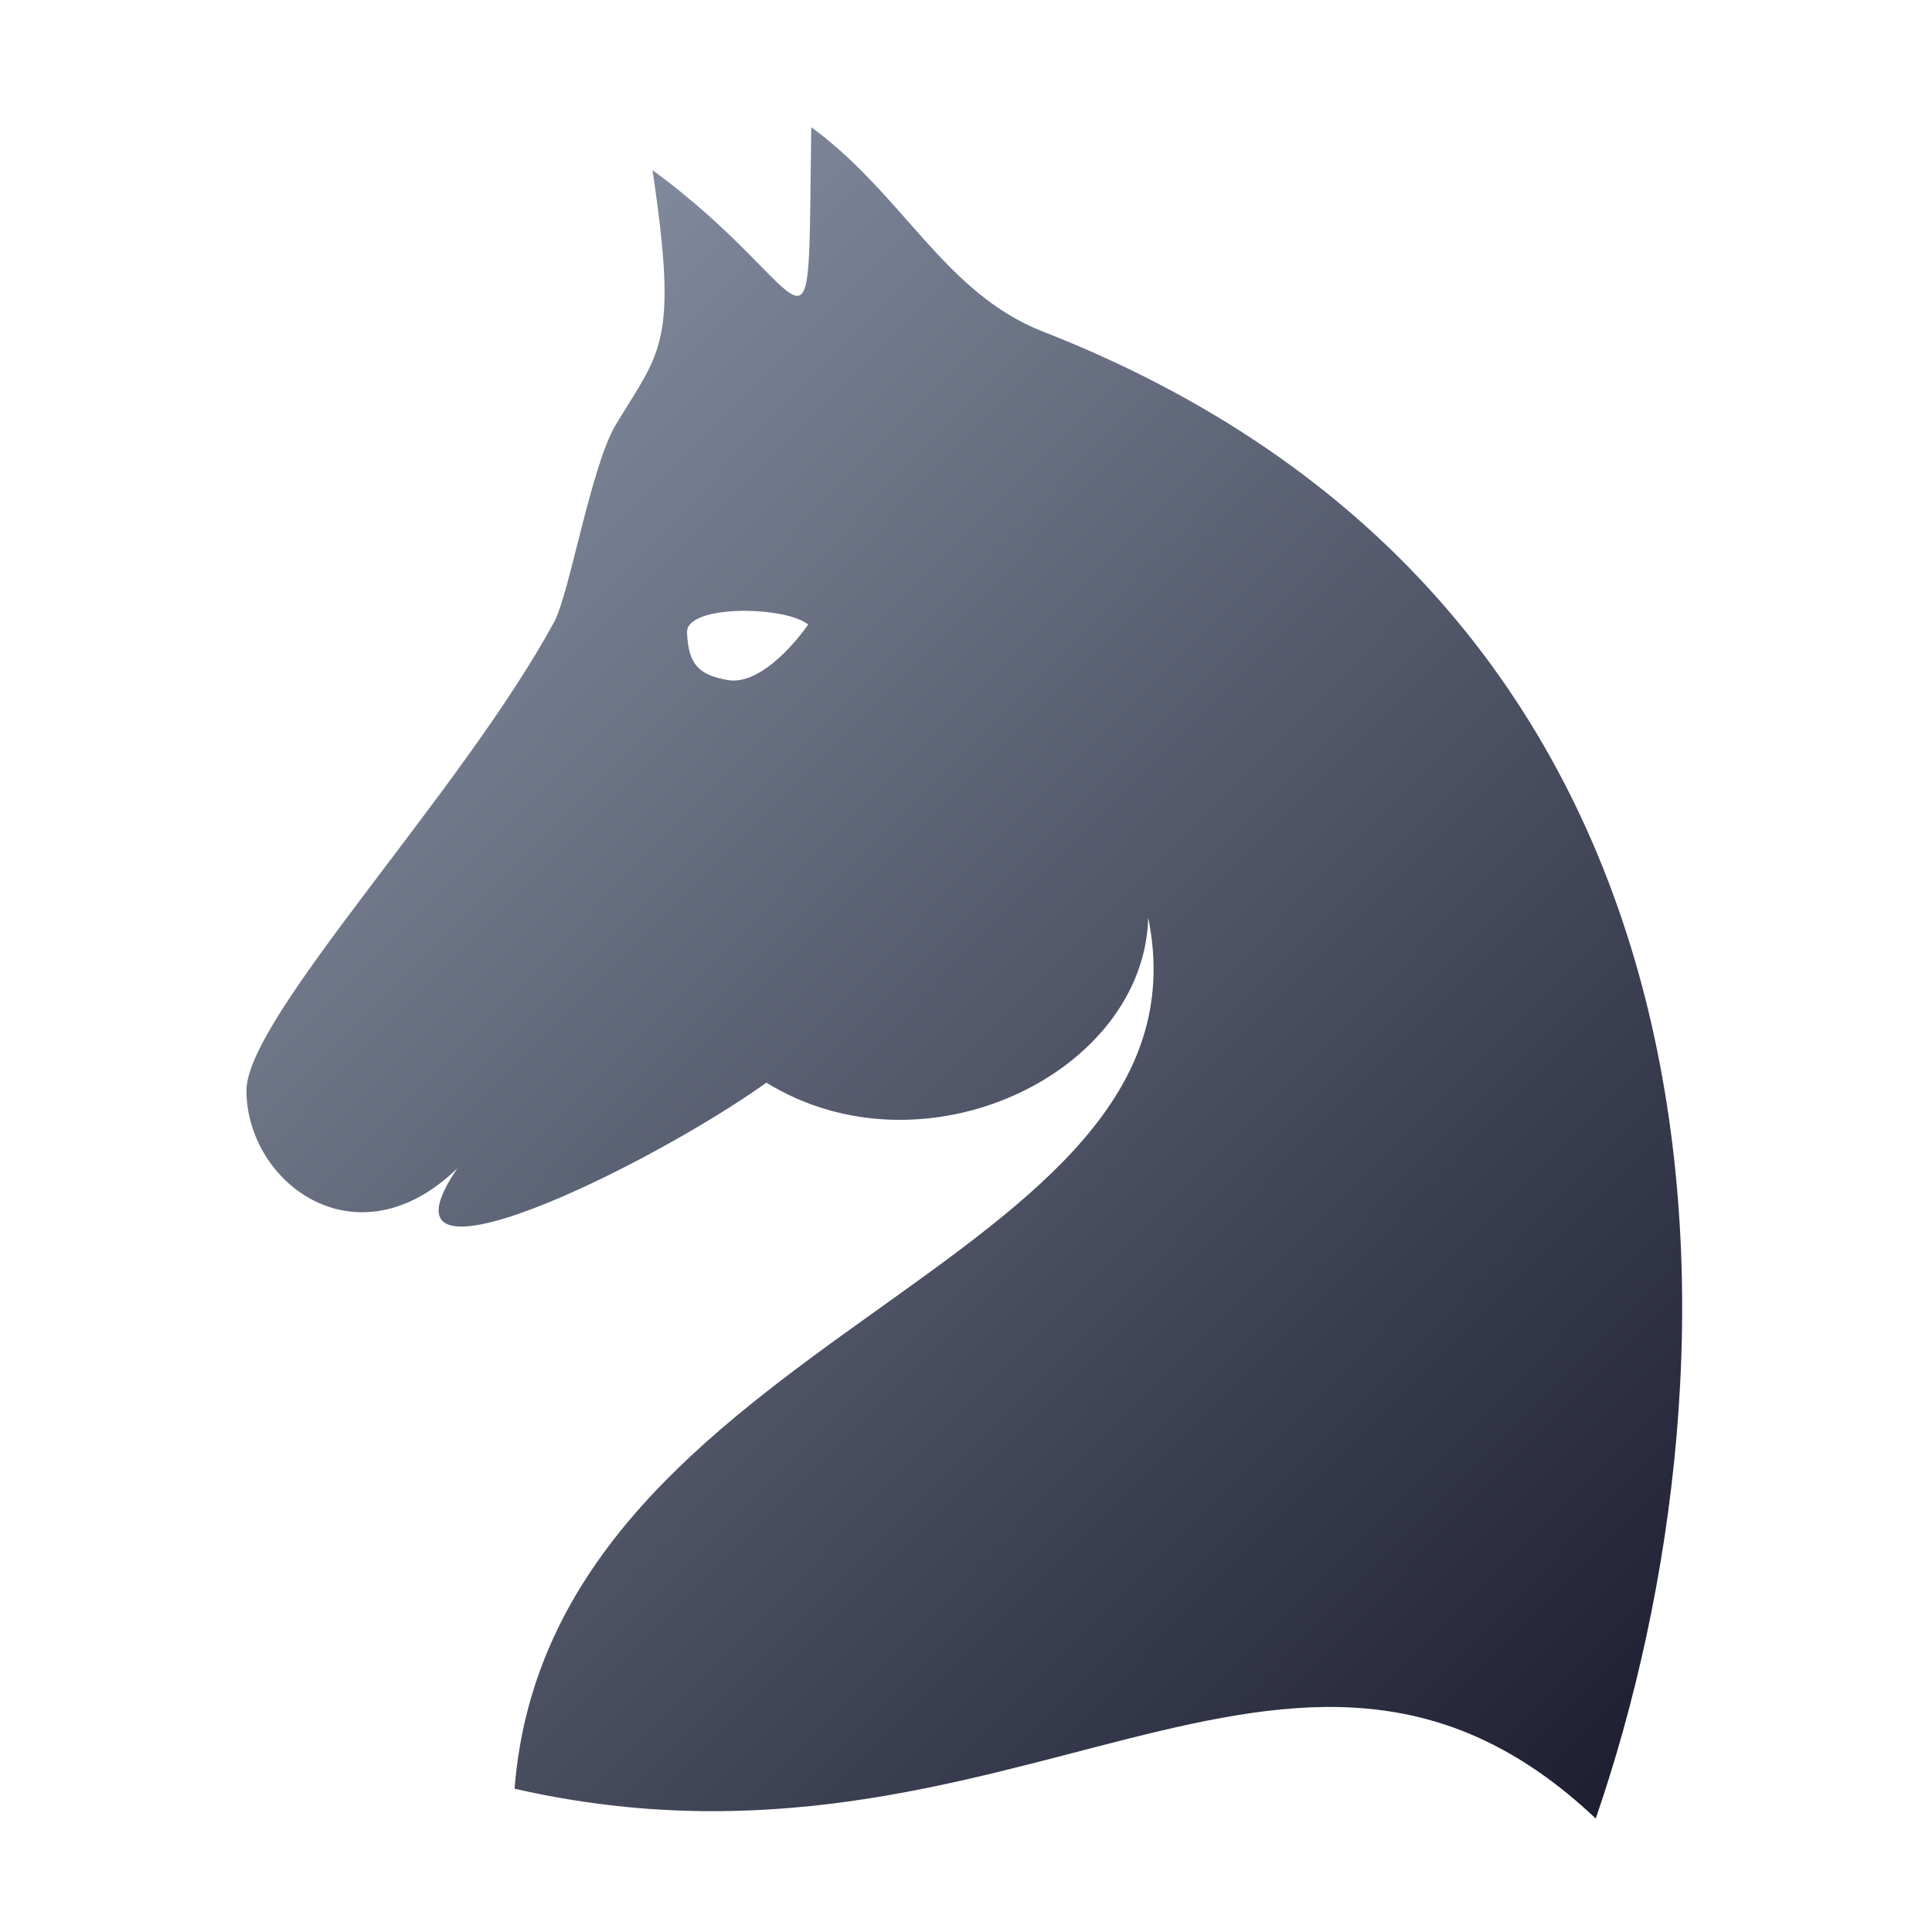
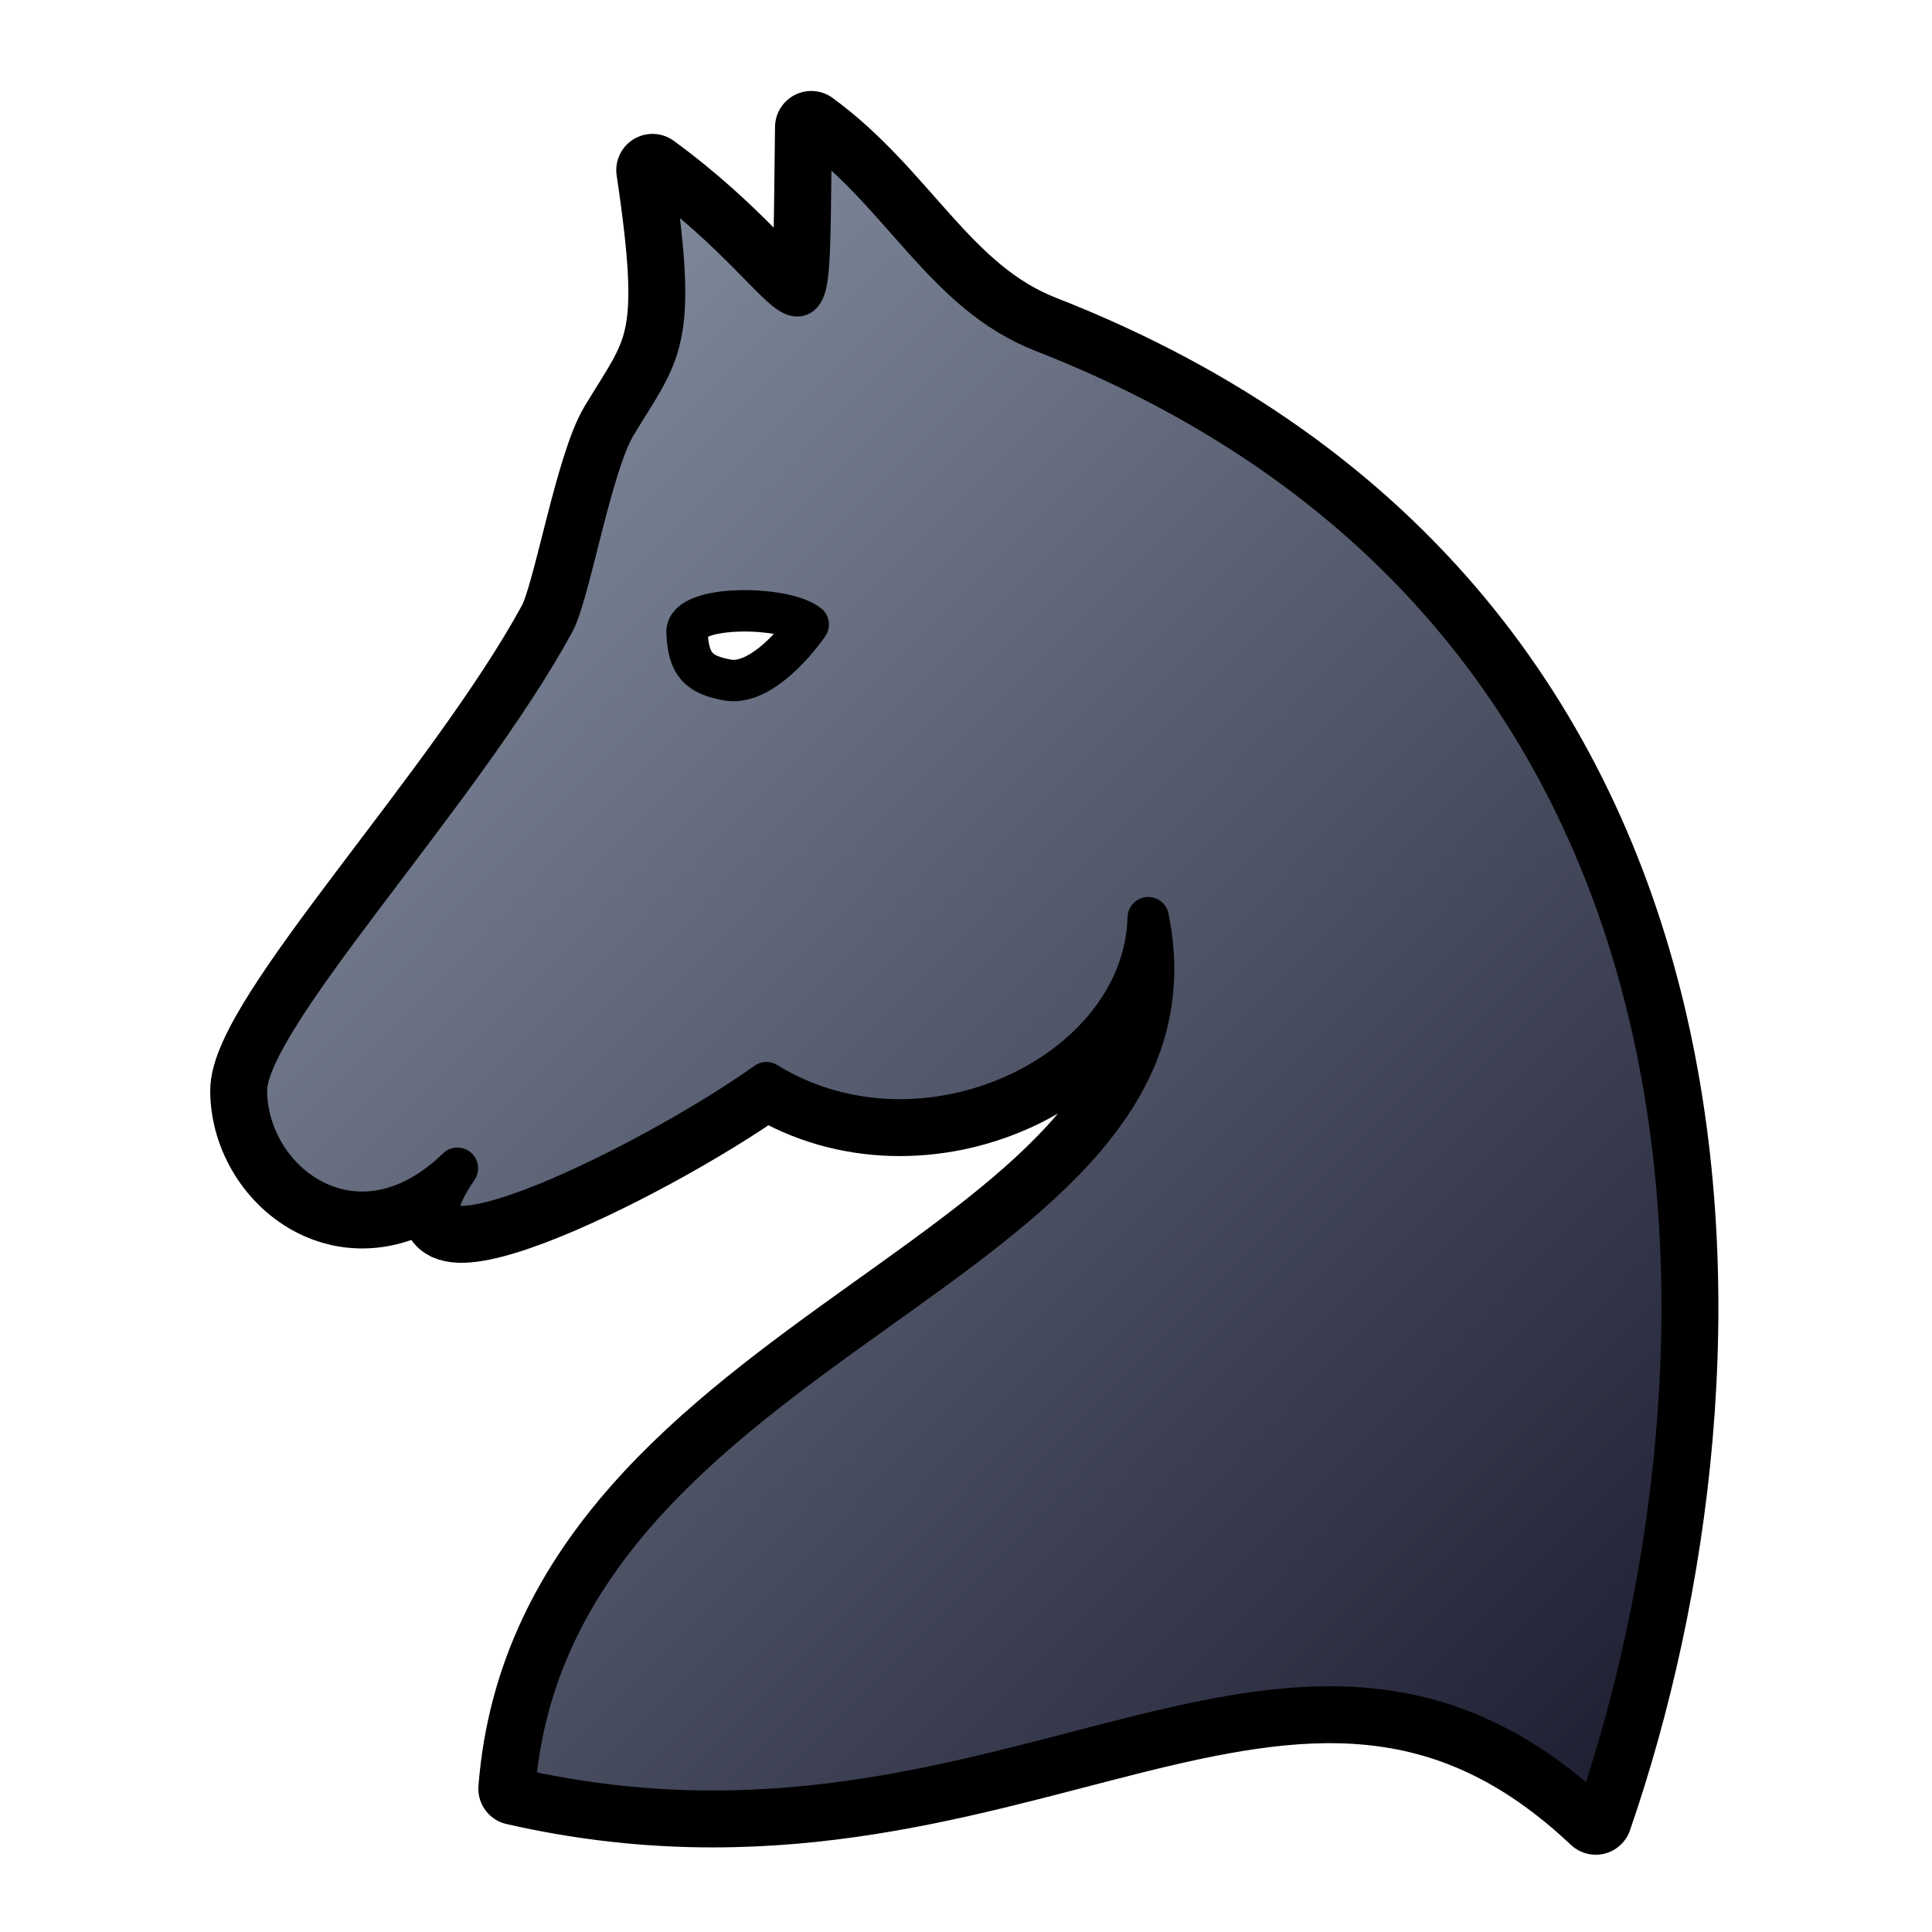
<svg xmlns="http://www.w3.org/2000/svg" xmlns:xlink="http://www.w3.org/1999/xlink" id="knight" width="700pt" height="700pt" version="1.0" viewBox="0 0 933.333 933.333">
+   <style id="style-base">.base{fill-opacity:1;fill-rule:evenodd;stroke-miterlimit:4;stroke-dasharray:none;stroke-linecap:round;stroke-linejoin:round;stroke-opacity:1}.stroke-color{stroke:#000}</style>
  <defs id="defs36222">
    <linearGradient id="fillGradient">
      <stop id="stop0" offset="0" style="stop-color:#7f899b;stop-opacity:1" />
      <stop id="stop1" offset="1" style="stop-color:#1c1c2f;stop-opacity:1" />
    </linearGradient>
    <linearGradient xlink:href="#fillGradient" id="main-gradient" x1="163.677" x2="741.164" y1="244.156" y2="814.156" gradientTransform="matrix(1.10882 0 0 1.10882 -23.077 -23.377)" gradientUnits="userSpaceOnUse" />
  </defs>
  <path id="boundary" d="M391.91 61.45c-1.872 129.02 4.719 80.296-76.698 20.736 12.565 84.162 4.036 86.935-17.714 122.95-11.903 19.71-22.394 81.77-29.842 95.449-45.132 82.89-148.785 191.103-148.607 226.381.227 44.656 53.337 84.63 101.92 37.407-45.452 66.536 91.773-.302 149.28-41.341 76.122 46.86 182.47-4.418 184.447-79.712 34.64 170.31-288.835 199.89-306.114 420.796 241.083 55.034 375.362-124.27 522.306 14.384 75.118-217.801 82.05-581.866-267.162-718.365-47.462-18.553-67.401-66.275-111.817-98.685Z" class="base stroke-color" style="fill:none;stroke-width:35" />
  <path id="main" d="M391.91 61.45c-1.872 129.02 4.719 80.296-76.698 20.736 12.565 84.162 4.036 86.935-17.714 122.95-11.903 19.71-22.394 81.77-29.842 95.449-45.132 82.89-148.785 191.103-148.607 226.381.227 44.656 53.337 84.63 101.92 37.407-45.452 66.536 91.773-.302 149.28-41.341 76.122 46.86 182.47-4.418 184.447-79.712 34.64 170.31-288.835 199.89-306.114 420.796 241.083 55.034 375.362-124.27 522.306 14.384 75.118-217.801 82.05-581.866-267.162-718.365-47.462-18.553-67.401-66.275-111.817-98.685Zm-1.458 240.252c-7.892 11.198-24.49 29.475-39.052 26.8-13.465-2.475-18.883-7.04-19.504-22.984-.523-13.426 47.048-12.993 58.556-3.816z" class="base stroke-color" style="fill:url(#main-gradient);stroke-width:20" />
</svg>
